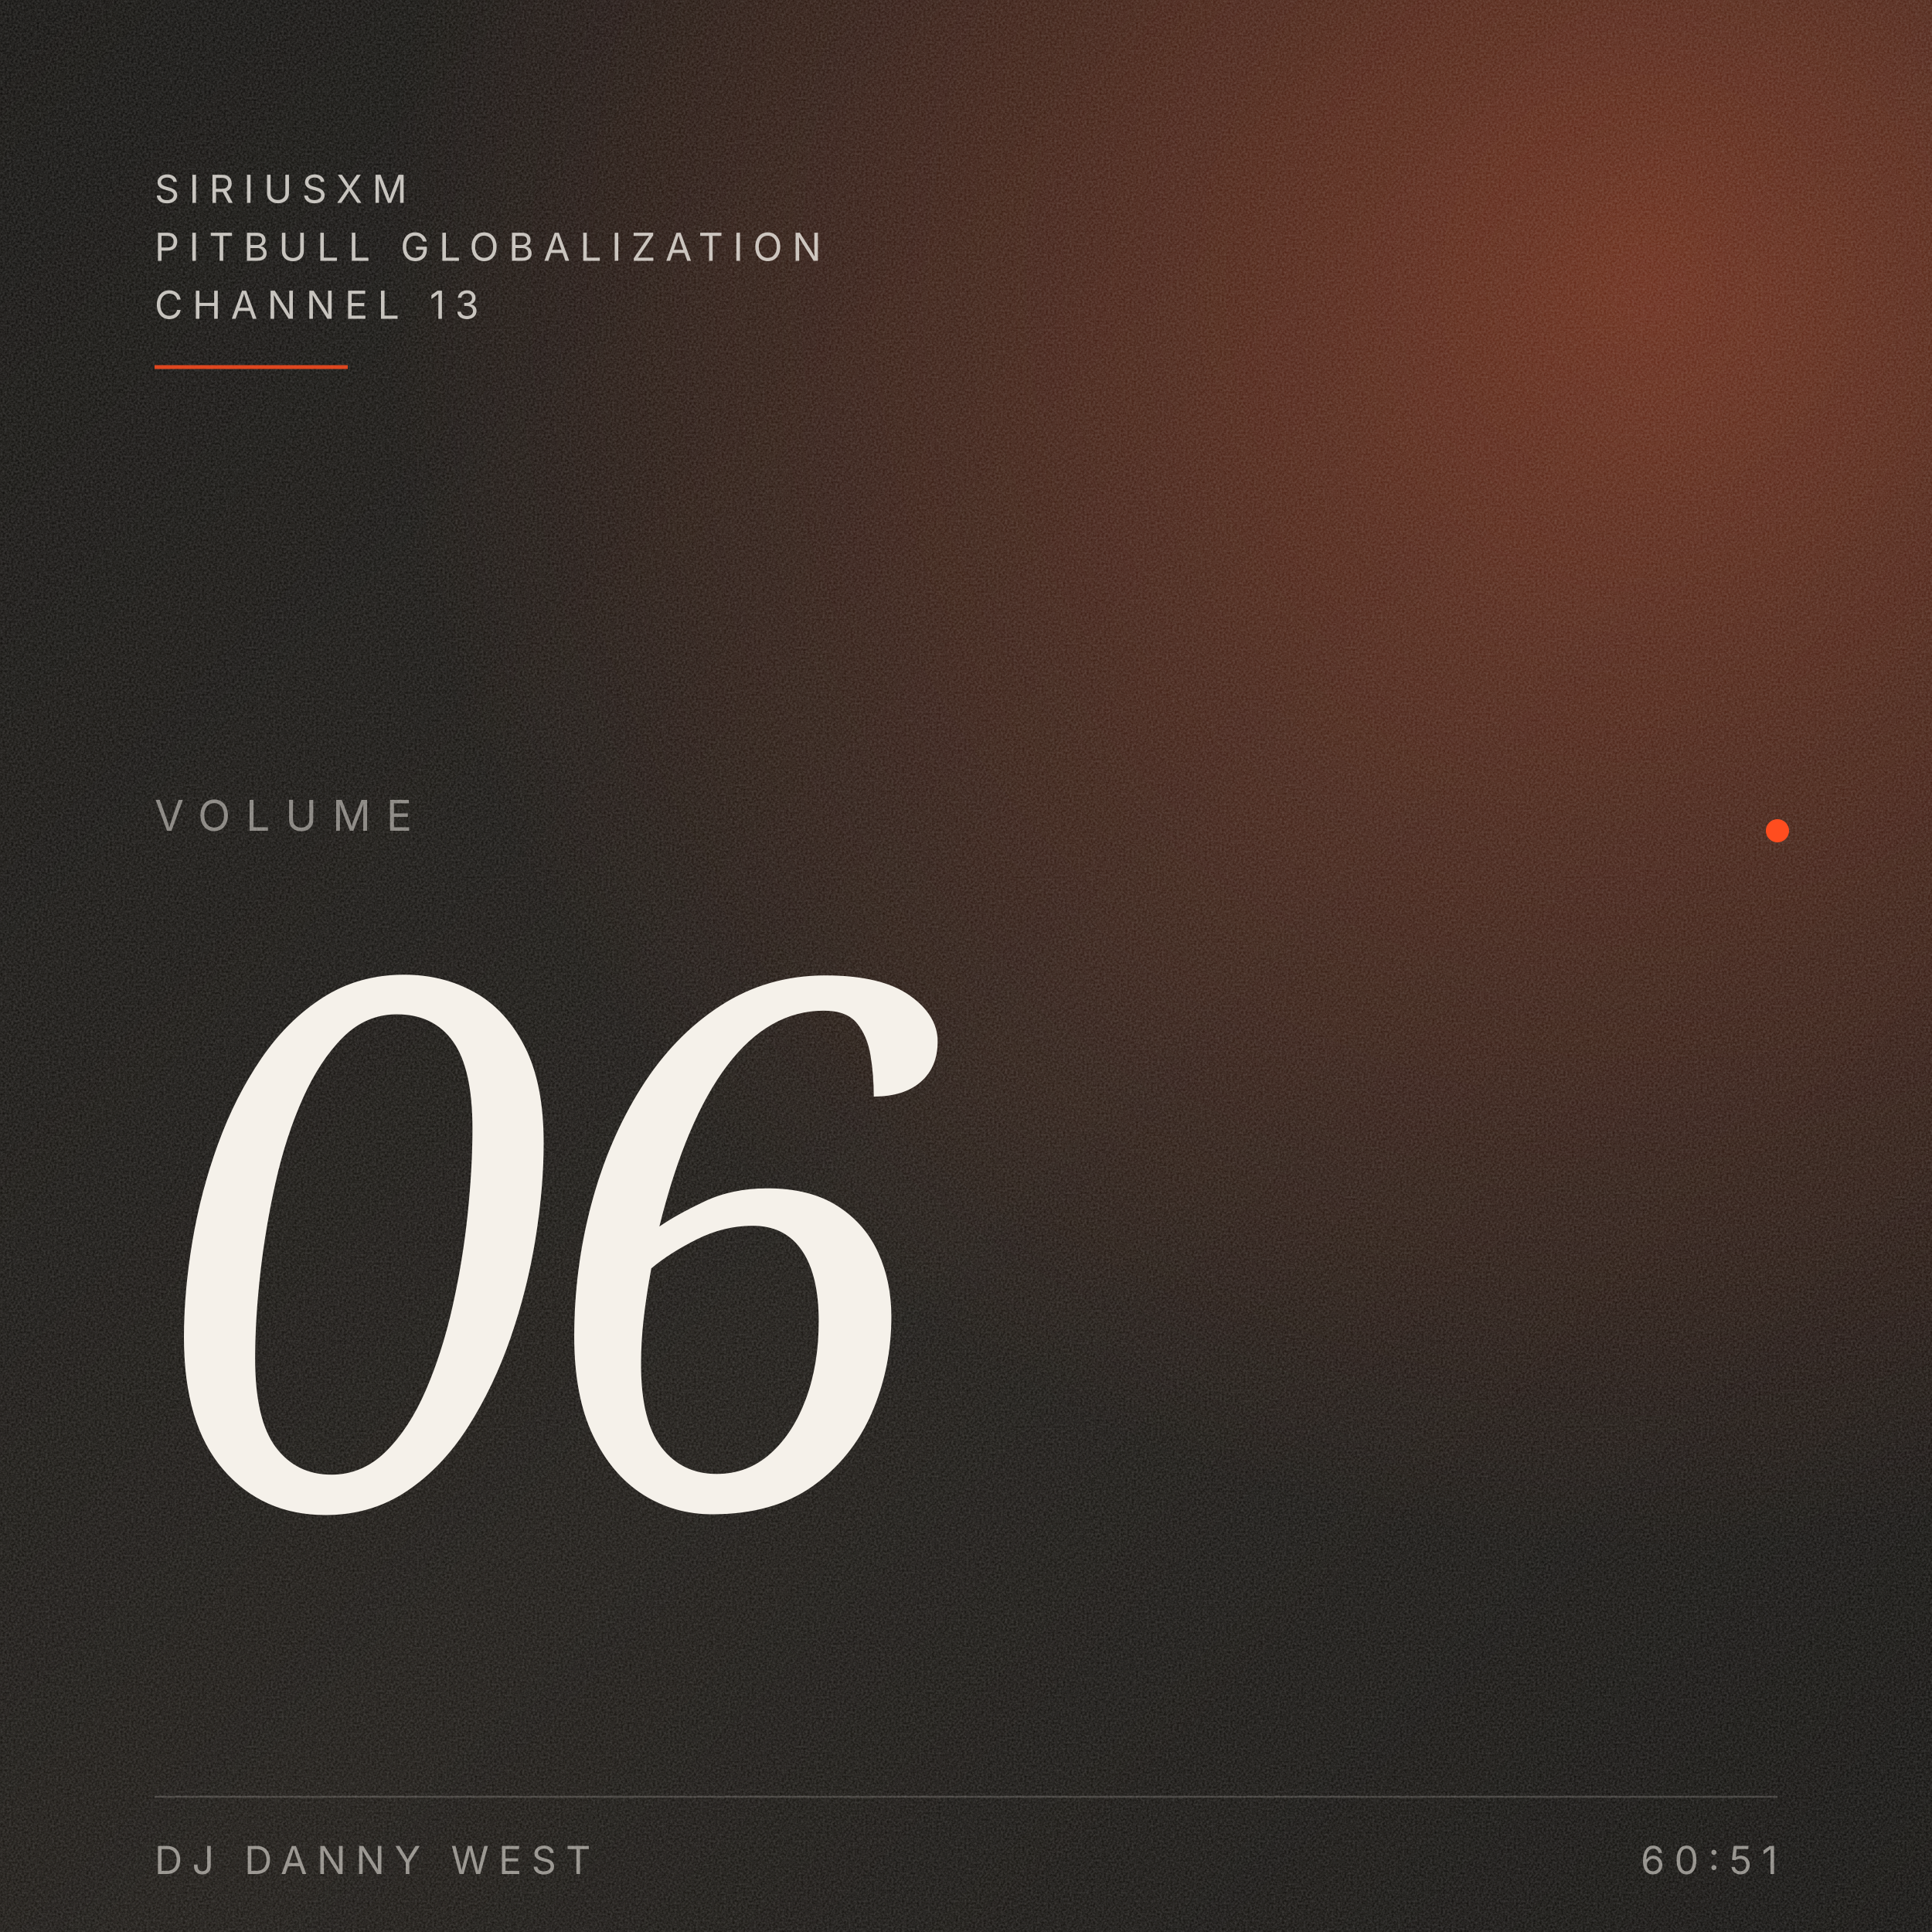
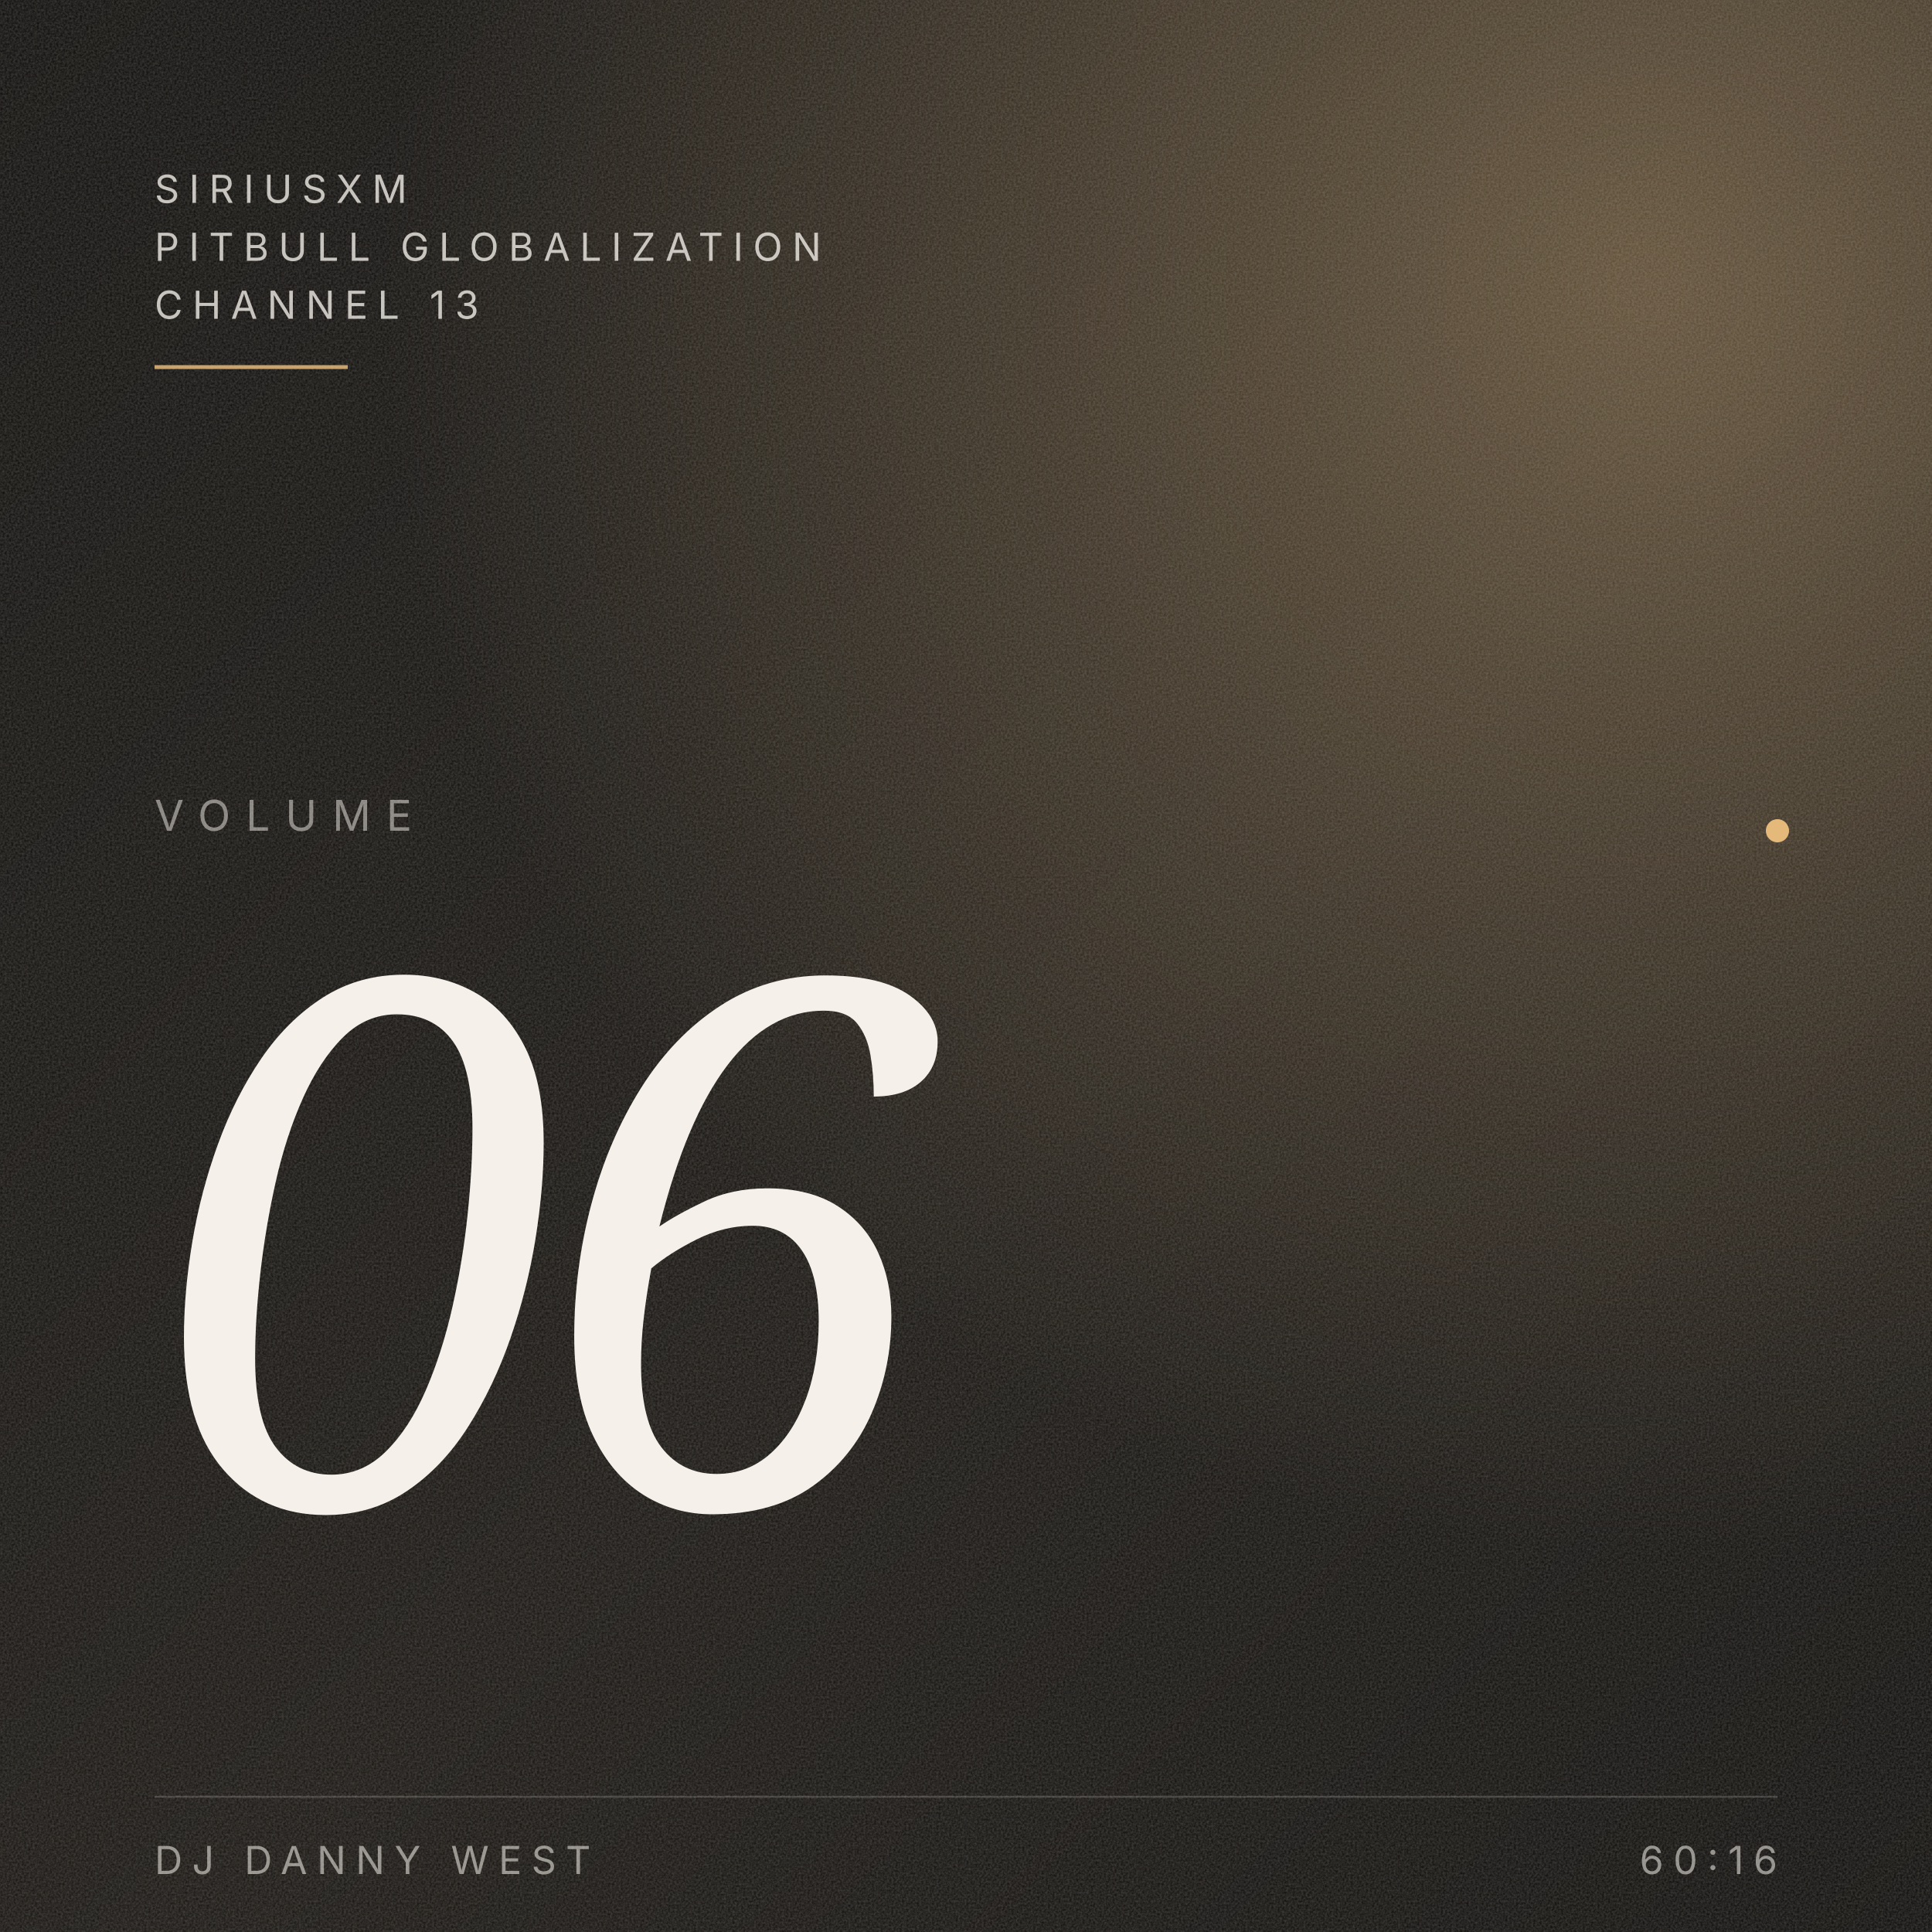
<svg xmlns="http://www.w3.org/2000/svg" viewBox="0 0 1000 1000" preserveAspectRatio="xMidYMid slice">
  <defs>
    <linearGradient id="bg" x1="0" y1="0" x2="1" y2="1">
      <stop offset="0" stop-color="#0A0907" />
      <stop offset="0.55" stop-color="#14110D" />
      <stop offset="1" stop-color="#0A0907" />
    </linearGradient>
    <radialGradient id="ember" cx="0.85" cy="0.15" r="0.65">
-       <stop offset="0" stop-color="#FF4D1F" stop-opacity="0.35" />
-       <stop offset="1" stop-color="#FF4D1F" stop-opacity="0" />
+       <stop offset="0" stop-color="#E5B97A" stop-opacity="0.35" />
+       <stop offset="1" stop-color="#E5B97A" stop-opacity="0" />
    </radialGradient>
    <filter id="grain" x="0" y="0" width="100%" height="100%">
      <feTurbulence type="fractalNoise" baseFrequency="0.9" numOctaves="3" stitchTiles="stitch" />
      <feColorMatrix values="0 0 0 0 0.96  0 0 0 0 0.94  0 0 0 0 0.92  0 0 0 0.5 0" />
    </filter>
  </defs>
  <rect width="1000" height="1000" fill="url(#bg)" />
  <rect width="1000" height="1000" fill="url(#ember)" />
  <rect width="1000" height="1000" filter="url(#grain)" opacity="0.45" />
  <g font-family="Inter, system-ui, sans-serif" fill="#F5F1EA">
    <text x="80" y="105" font-size="20" letter-spacing="5" fill-opacity="0.78">SIRIUSXM</text>
    <text x="80" y="135" font-size="20" letter-spacing="5" fill-opacity="0.78">PITBULL GLOBALIZATION</text>
    <text x="80" y="165" font-size="20" letter-spacing="5" fill-opacity="0.78">CHANNEL 13</text>
-     <line x1="80" y1="190" x2="180" y2="190" stroke="#FF4D1F" stroke-opacity="0.85" stroke-width="2" />
+     <line x1="80" y1="190" x2="180" y2="190" stroke="#E5B97A" stroke-opacity="0.85" stroke-width="2" />
  </g>
  <g font-family="Inter, system-ui, sans-serif" fill="#F5F1EA" fill-opacity="0.5">
    <text x="80" y="430" font-size="22" letter-spacing="8">VOLUME</text>
  </g>
  <g font-family="Fraunces, Georgia, serif" fill="#F5F1EA" style="font-variation-settings: 'opsz' 144;">
    <text x="80" y="780" font-size="380" font-style="italic" font-weight="300" letter-spacing="-18">06</text>
  </g>
-   <circle cx="920" cy="430" r="6" fill="#FF4D1F" />
+   <circle cx="920" cy="430" r="6" fill="#E5B97A" />
  <g font-family="Inter, system-ui, sans-serif" fill="#F5F1EA" fill-opacity="0.55">
    <line x1="80" y1="930" x2="920" y2="930" stroke="#F5F1EA" stroke-opacity="0.18" stroke-width="1" />
    <text x="80" y="970" font-size="20" letter-spacing="5">DJ DANNY WEST</text>
-     <text x="920" y="970" text-anchor="end" font-size="20" letter-spacing="5">60:51</text>
+     <text x="920" y="970" text-anchor="end" font-size="20" letter-spacing="5">60:16</text>
  </g>
</svg>
